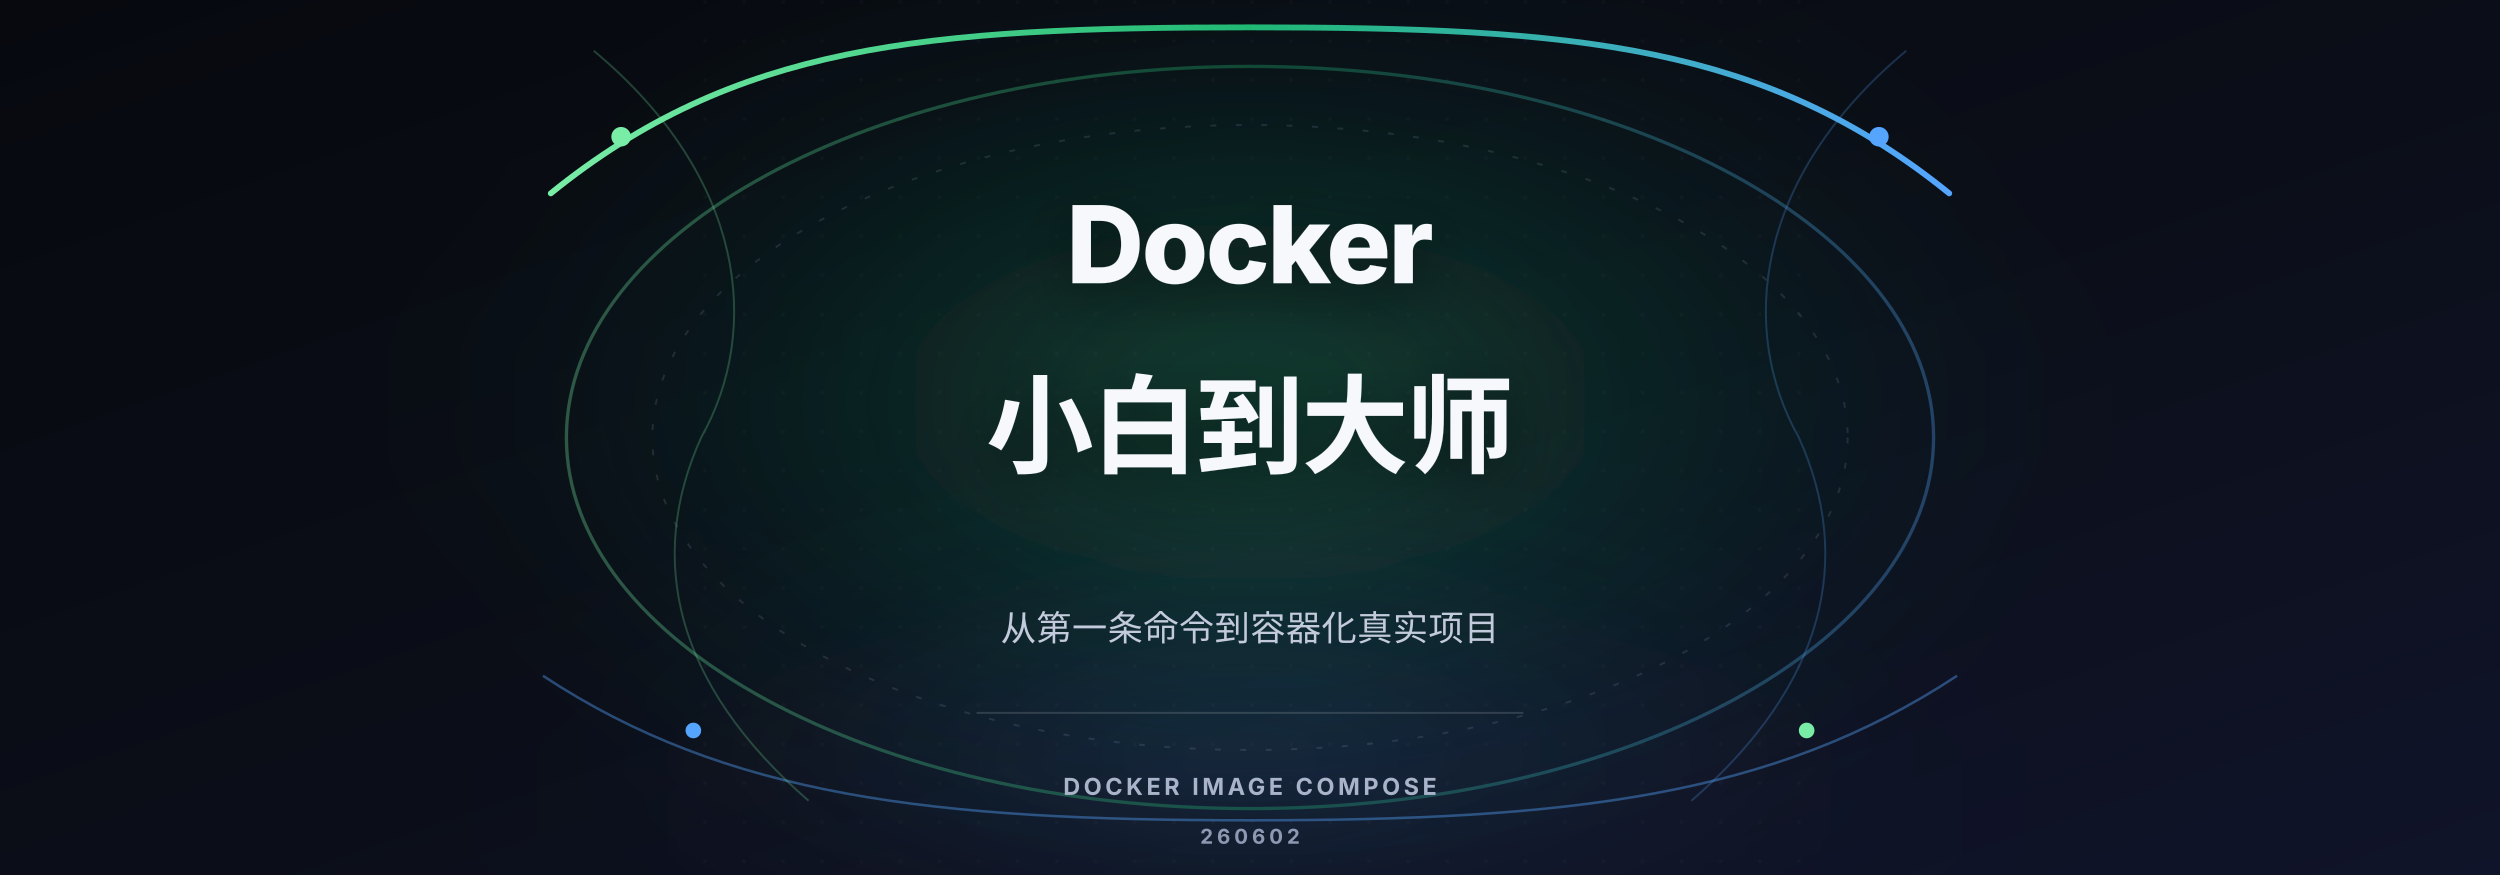
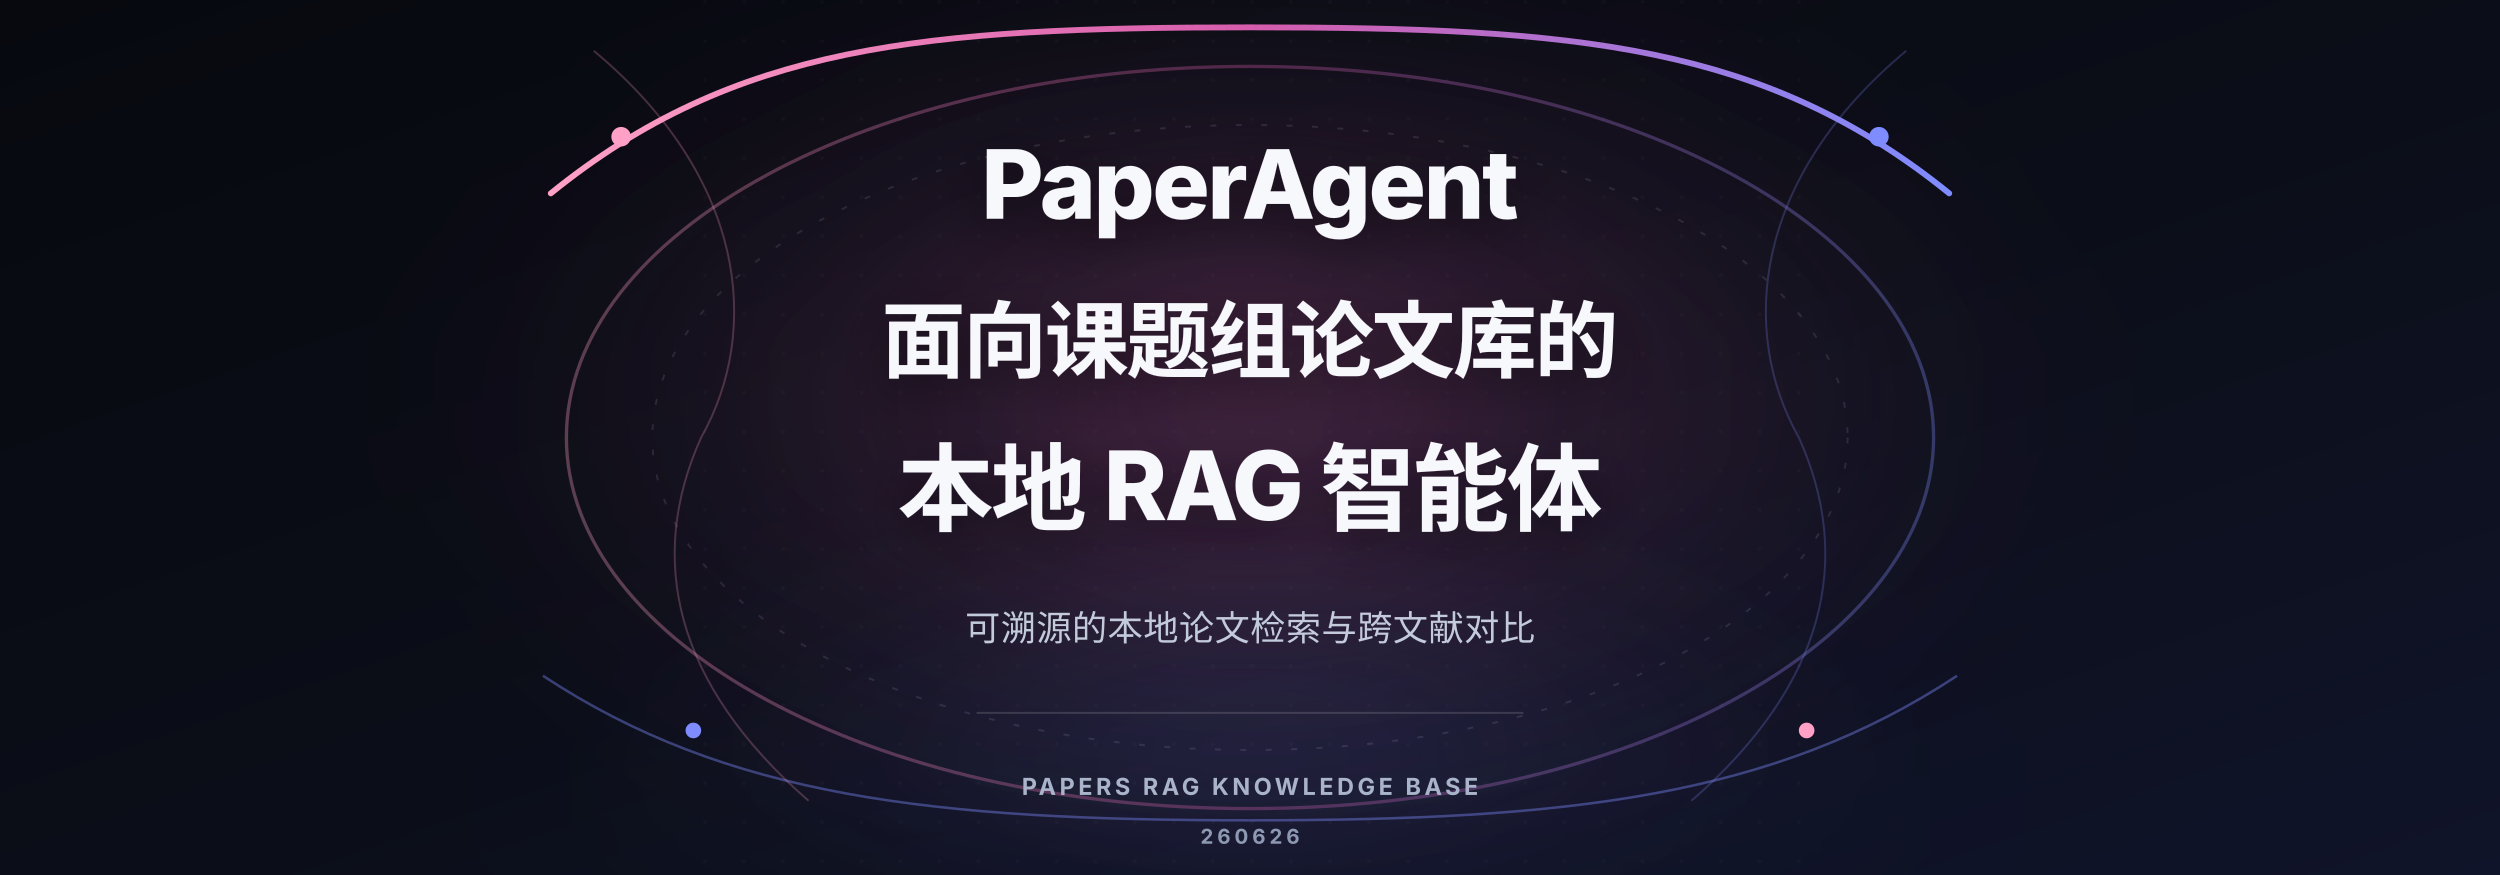
<svg xmlns="http://www.w3.org/2000/svg" width="1280" height="448" viewBox="0 0 1280 448" role="img" aria-labelledby="svgTitle svgDesc">
  <defs>
    <linearGradient id="bg" x1="0" y1="0" x2="1" y2="1">
      <stop stop-color="#07090F" />
      <stop offset="0.52" stop-color="#0B0E18" />
      <stop offset="1" stop-color="#10142A" />
    </linearGradient>
    <linearGradient id="accent">
-       <stop stop-color="#79EDA6" />
-       <stop offset="0.5" stop-color="#20B974" />
-       <stop offset="1" stop-color="#55A5FF" />
+       <stop stop-color="#FFA1C6" />
+       <stop offset="0.5" stop-color="#D65CAC" />
+       <stop offset="1" stop-color="#7E8CFF" />
    </linearGradient>
    <radialGradient id="primaryGlow">
-       <stop stop-color="#20B974" stop-opacity="0.38" />
-       <stop offset="0.48" stop-color="#20B974" stop-opacity="0.12" />
-       <stop offset="1" stop-color="#20B974" stop-opacity="0" />
+       <stop stop-color="#D65CAC" stop-opacity="0.38" />
+       <stop offset="0.48" stop-color="#D65CAC" stop-opacity="0.12" />
+       <stop offset="1" stop-color="#D65CAC" stop-opacity="0" />
    </radialGradient>
    <radialGradient id="secondaryGlow">
-       <stop stop-color="#55A5FF" stop-opacity="0.24" />
-       <stop offset="0.55" stop-color="#55A5FF" stop-opacity="0.07" />
-       <stop offset="1" stop-color="#55A5FF" stop-opacity="0" />
+       <stop stop-color="#7E8CFF" stop-opacity="0.24" />
+       <stop offset="0.55" stop-color="#7E8CFF" stop-opacity="0.07" />
+       <stop offset="1" stop-color="#7E8CFF" stop-opacity="0" />
    </radialGradient>
    <pattern id="dots" width="20" height="20" patternUnits="userSpaceOnUse">
      <circle cx="1" cy="1" r="1" fill="#D9DFF2" fill-opacity="0.13" />
    </pattern>
    <filter id="blur56" x="-50%" y="-50%" width="200%" height="200%">
      <feGaussianBlur stdDeviation="56" />
    </filter>
    <filter id="shadow" x="-30%" y="-30%" width="160%" height="180%">
      <feDropShadow dx="0" dy="8" stdDeviation="14" flood-color="#000" flood-opacity="0.48" />
    </filter>
    <clipPath id="clip">
      <rect width="1280" height="448" />
    </clipPath>
  </defs>
  <rect width="1280" height="448" fill="url(#bg)" />
  <ellipse cx="640" cy="206" rx="405" ry="210" fill="url(#primaryGlow)" filter="url(#blur56)" />
  <ellipse cx="640" cy="410" rx="360" ry="120" fill="url(#secondaryGlow)" filter="url(#blur56)" />
  <g clip-path="url(#clip)" fill="none" pointer-events="none">
    <ellipse cx="640" cy="224" rx="350" ry="190" stroke="url(#accent)" stroke-width="1.7" stroke-opacity="0.32" />
    <ellipse cx="640" cy="224" rx="306" ry="160" stroke="#D7D0FF" stroke-width="1" stroke-opacity="0.12" stroke-dasharray="3 10" />
    <path d="M282 99C376 23 472 14 640 14C808 14 904 23 998 99" stroke="url(#accent)" stroke-width="3" stroke-linecap="round" />
-     <path d="M278 346C372 408 477 420 640 420C803 420 908 408 1002 346" stroke="#55A5FF" stroke-opacity="0.40" stroke-width="1.3" />
-     <path d="M304 26C382 91 390 169 359 224C331 286 345 350 414 410" stroke="#79EDA6" stroke-opacity="0.24" />
-     <path d="M976 26C898 91 890 169 921 224C949 286 935 350 866 410" stroke="#55A5FF" stroke-opacity="0.24" />
-     <circle cx="318" cy="70" r="5" fill="#79EDA6" stroke="none" />
-     <circle cx="962" cy="70" r="5" fill="#55A5FF" stroke="none" />
-     <circle cx="355" cy="374" r="4" fill="#55A5FF" stroke="none" />
-     <circle cx="925" cy="374" r="4" fill="#79EDA6" stroke="none" />
+     <path d="M278 346C372 408 477 420 640 420C803 420 908 408 1002 346" stroke="#7E8CFF" stroke-opacity="0.40" stroke-width="1.3" />
+     <path d="M304 26C382 91 390 169 359 224C331 286 345 350 414 410" stroke="#FFA1C6" stroke-opacity="0.24" />
+     <path d="M976 26C898 91 890 169 921 224C949 286 935 350 866 410" stroke="#7E8CFF" stroke-opacity="0.24" />
+     <circle cx="318" cy="70" r="5" fill="#FFA1C6" stroke="none" />
+     <circle cx="962" cy="70" r="5" fill="#7E8CFF" stroke="none" />
+     <circle cx="355" cy="374" r="4" fill="#7E8CFF" stroke="none" />
+     <circle cx="925" cy="374" r="4" fill="#FFA1C6" stroke="none" />
  </g>
  <rect x="354" width="572" height="448" fill="url(#dots)" opacity="0.17" />
  <g font-family="Inter, 'SF Pro Display', 'Segoe UI', 'PingFang SC', 'Microsoft YaHei', sans-serif" text-anchor="middle">
    <g filter="url(#shadow)" fill="#F7F8FC" font-weight="780">
-       <text x="640" y="145" font-size="55" letter-spacing="-1.2">Docker</text>
-       <text x="640" y="238" font-size="55" letter-spacing="-1.2">小白到大师</text>
+       <text x="640" y="112" font-size="49" letter-spacing="-1.2">PaperAgent</text>
+       <text x="640" y="190" font-size="43" letter-spacing="-1.2">面向课题组论文库的</text>
+       <text x="640" y="268" font-size="49" letter-spacing="-1.2">本地 RAG 智能体</text>
    </g>
-     <text x="640" y="328" fill="#C3CADB" font-size="18" font-weight="440" letter-spacing="0.25">从第一条命令到容器化真实项目</text>
+     <text x="640" y="328" fill="#C3CADB" font-size="18" font-weight="440" letter-spacing="0.25">可溯源的本地论文检索与跨文献对比</text>
    <path d="M500 365H780" stroke="#FFFFFF" stroke-opacity="0.14" />
    <path d="M588 365H692" stroke="url(#accent)" stroke-width="3" stroke-linecap="round" />
-     <text x="640" y="407" fill="#A9B3C9" font-size="12" font-weight="650" letter-spacing="1.8">DOCKER IMAGE COMPOSE</text>
+     <text x="640" y="407" fill="#A9B3C9" font-size="12" font-weight="650" letter-spacing="1.8">PAPERS RAG KNOWLEDGE BASE</text>
  </g>
-   <text x="640" y="432" text-anchor="middle" font-family="Inter, 'Segoe UI', sans-serif" fill="#8D99B2" font-size="10.5" font-weight="650" letter-spacing="2">260602</text>
+   <text x="640" y="432" text-anchor="middle" font-family="Inter, 'Segoe UI', sans-serif" fill="#8D99B2" font-size="10.5" font-weight="650" letter-spacing="2">260626</text>
</svg>
